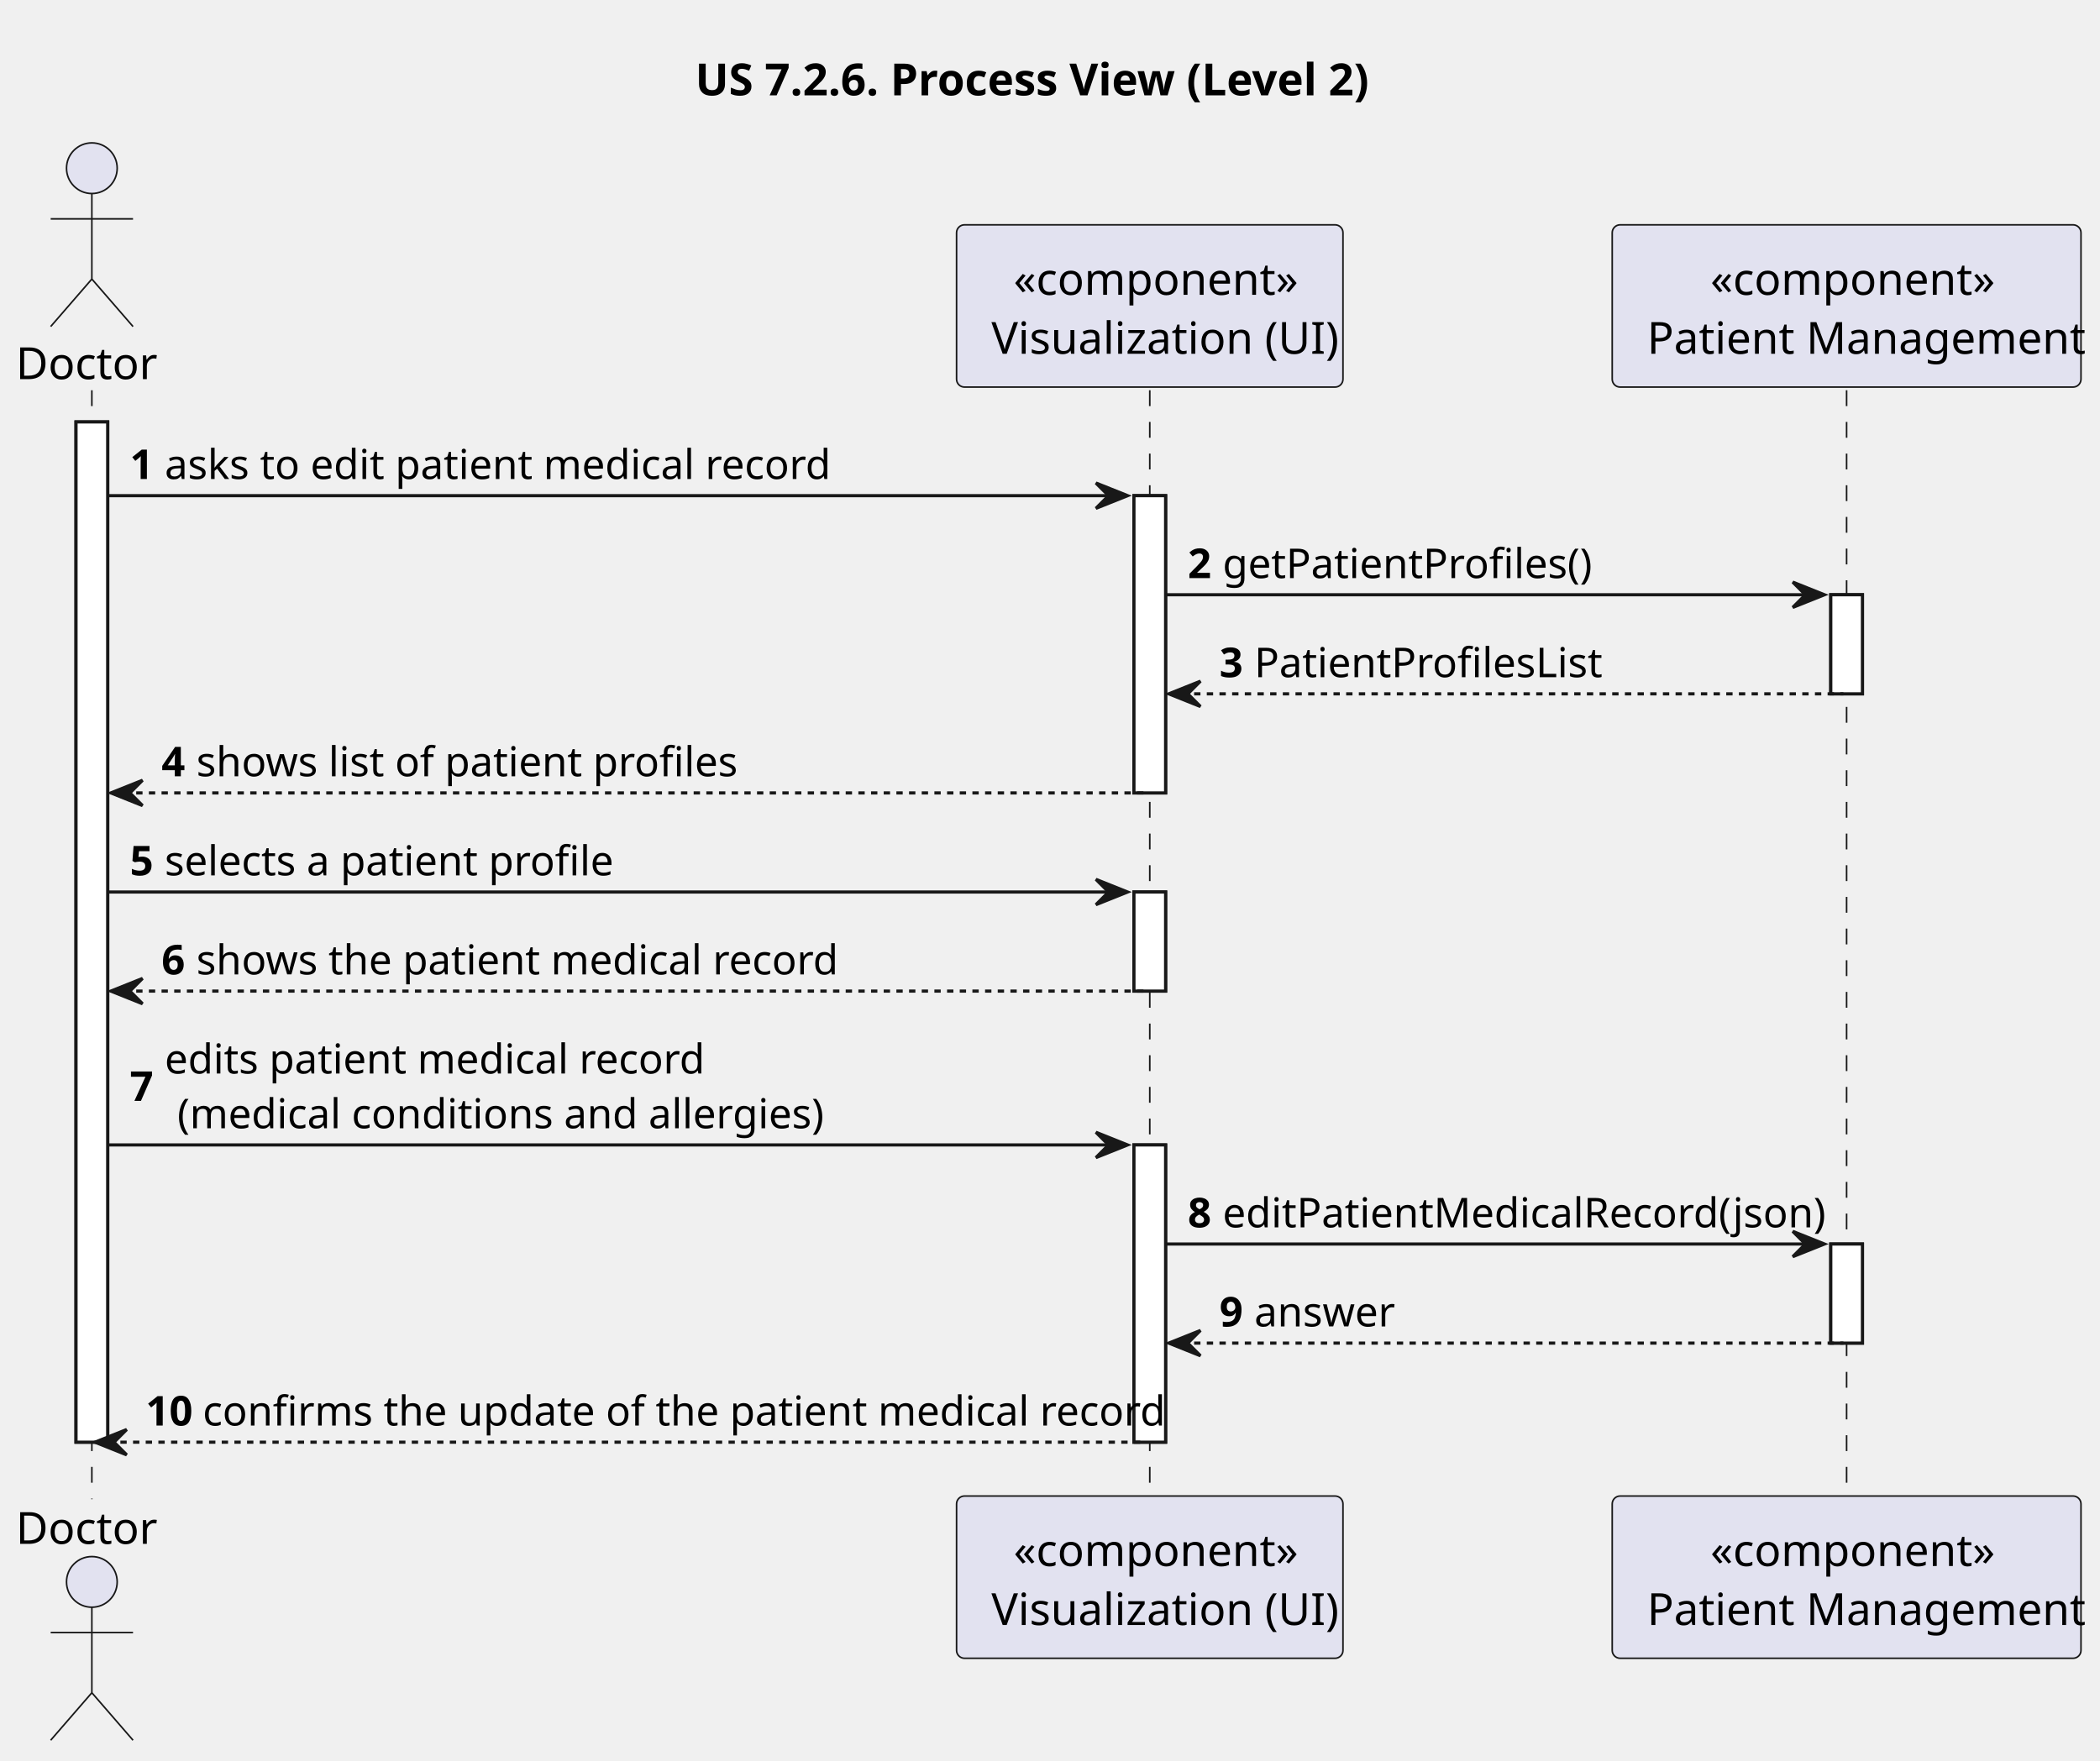
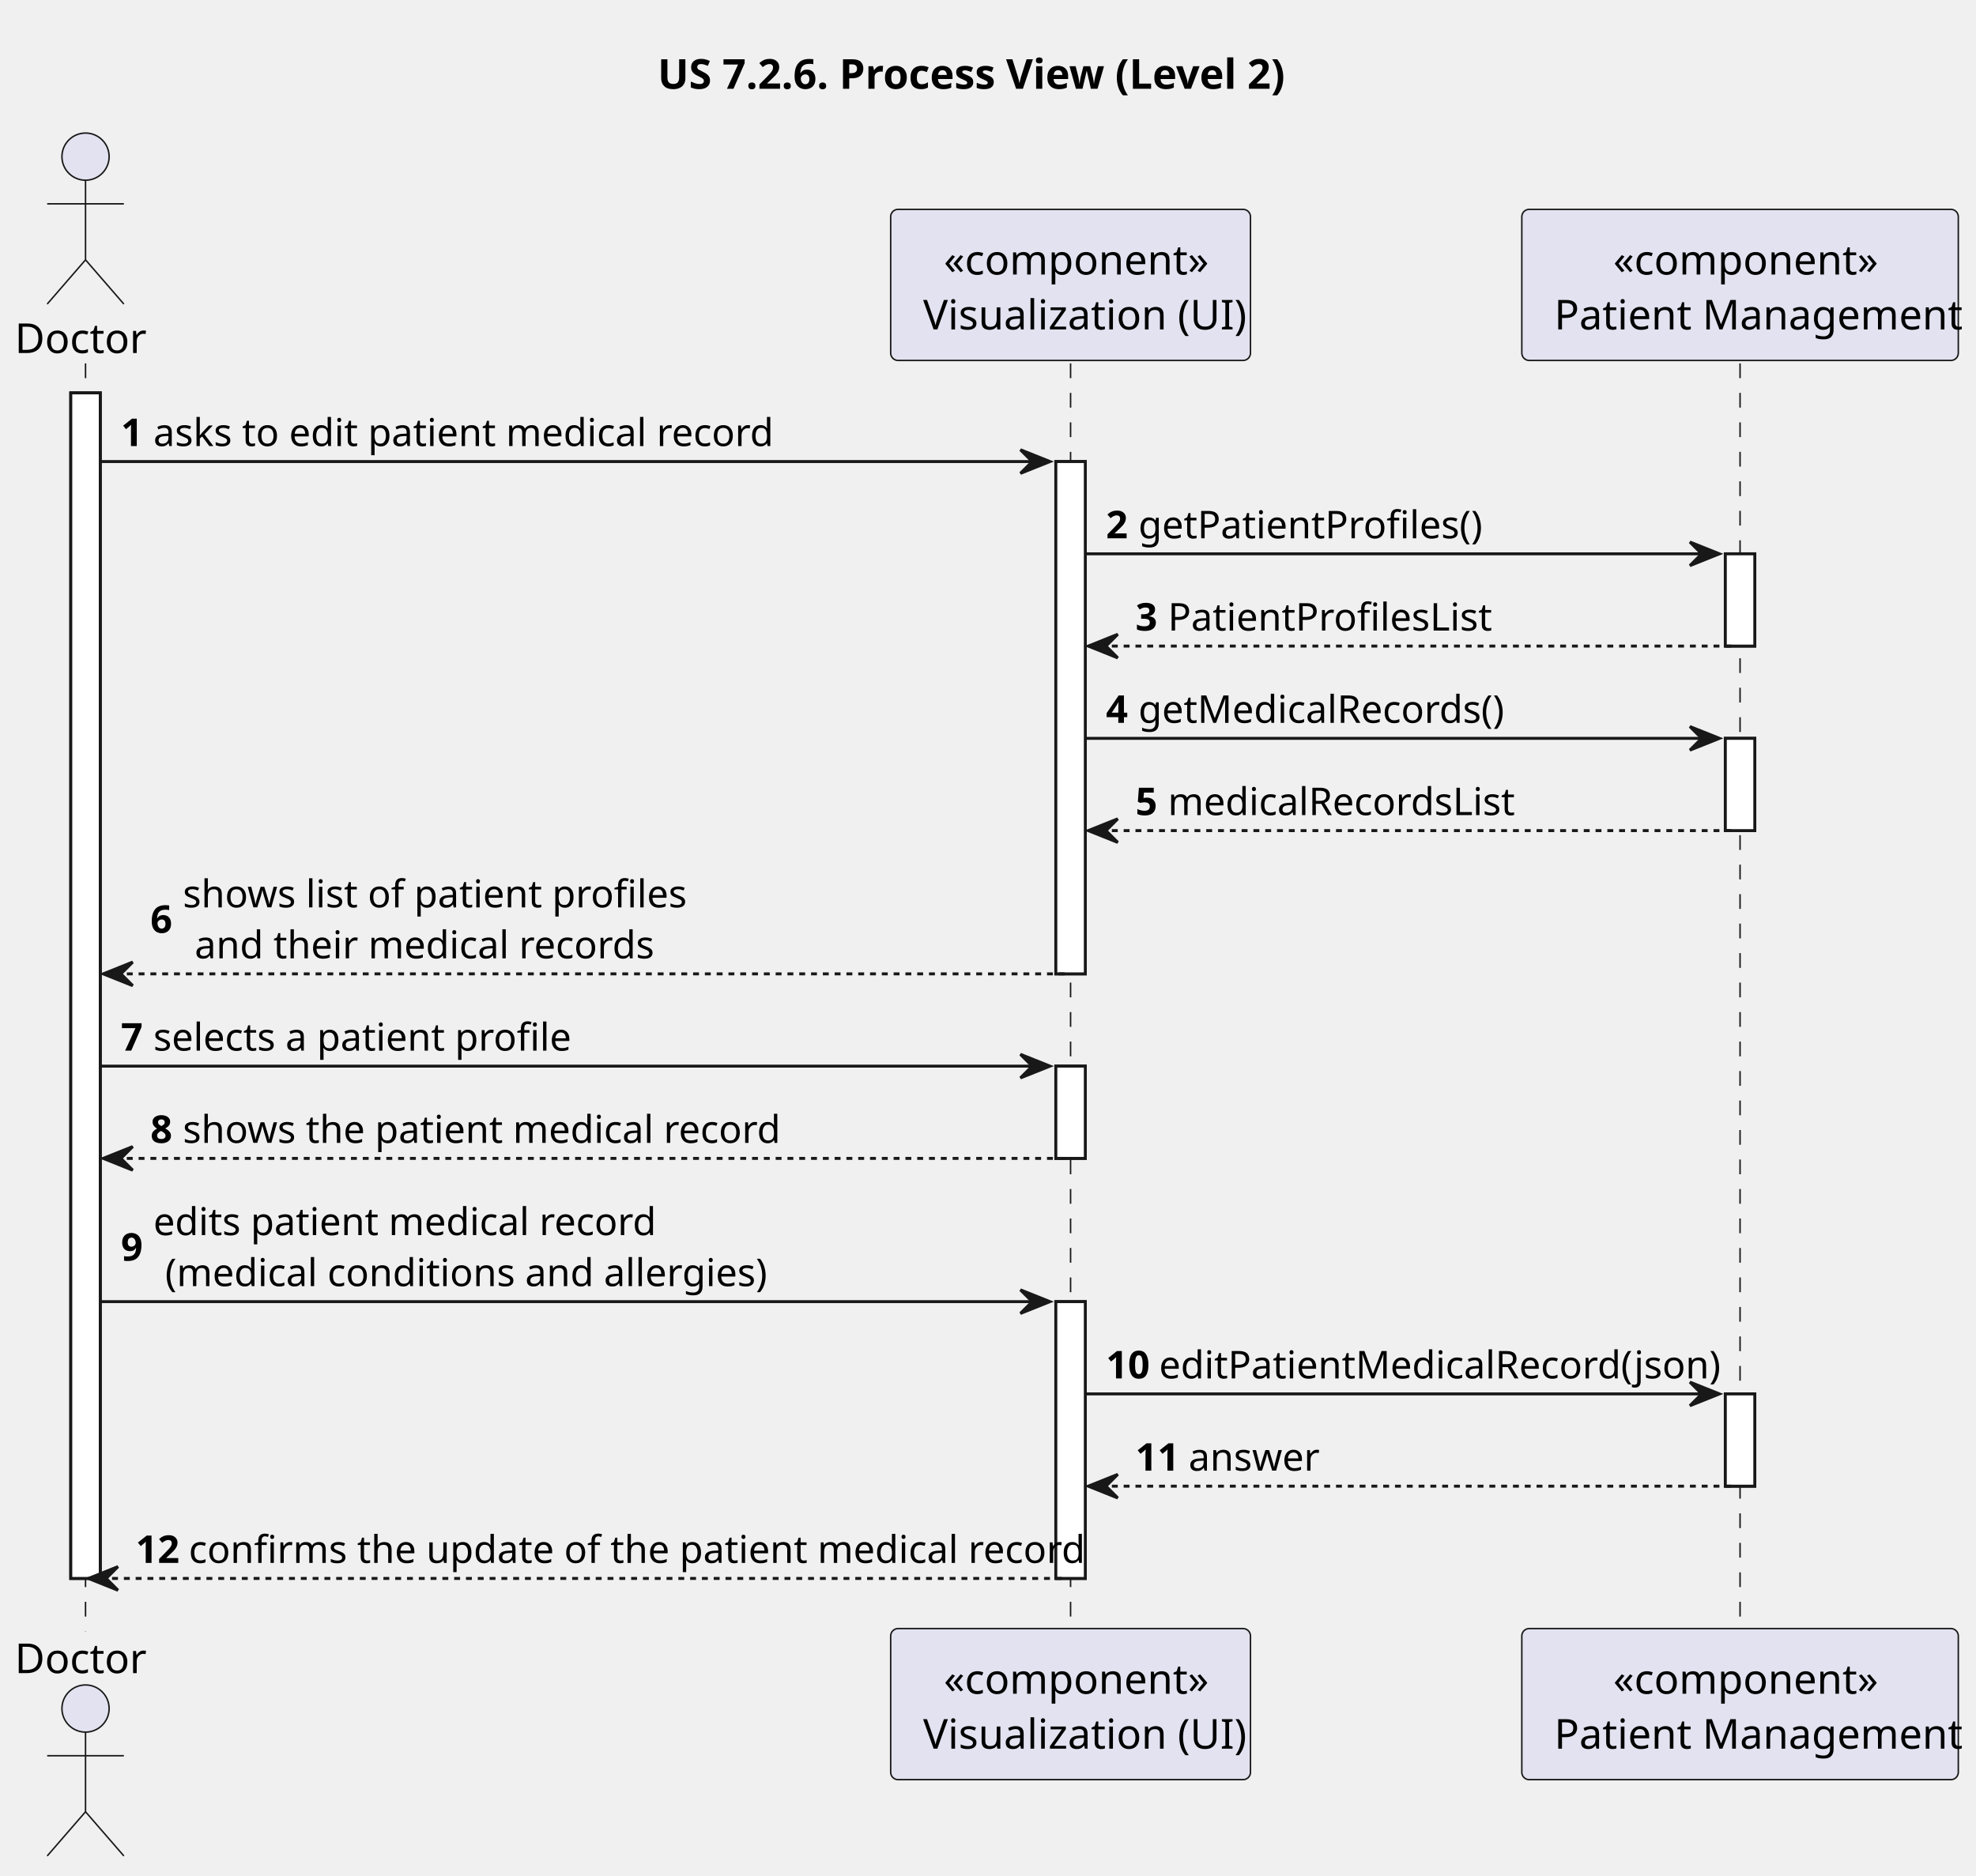
- <svg xmlns="http://www.w3.org/2000/svg" contentStyleType="text/css" height="556px" preserveAspectRatio="none" style="width:663px;height:556px;background:#FFFFFF;" version="1.1" viewBox="0 0 663 556" width="663px" zoomAndPan="magnify">
+ <svg xmlns="http://www.w3.org/2000/svg" contentStyleType="text/css" height="636px" preserveAspectRatio="none" style="width:670px;height:636px;background:#FFFFFF;" version="1.1" viewBox="0 0 670 636" width="670px" zoomAndPan="magnify">
  <defs />
  <g>
-     <text fill="#000000" font-family="sans-serif" font-size="14" font-weight="bold" lengthAdjust="spacing" textLength="222" x="219.5" y="30.107">US 7.2.6. Process View (Level 2)</text>
-     <rect fill="#FFFFFF" height="322.201" style="stroke:#181818;stroke-width:1.0;" width="10" x="24" y="133.242" />
-     <rect fill="#FFFFFF" height="93.873" style="stroke:#181818;stroke-width:1.0;" width="10" x="358" y="156.533" />
-     <rect fill="#FFFFFF" height="31.291" style="stroke:#181818;stroke-width:1.0;" width="10" x="358" y="281.697" />
-     <rect fill="#FFFFFF" height="93.873" style="stroke:#181818;stroke-width:1.0;" width="10" x="358" y="361.57" />
-     <rect fill="#FFFFFF" height="31.291" style="stroke:#181818;stroke-width:1.0;" width="10" x="578" y="187.824" />
-     <rect fill="#FFFFFF" height="31.291" style="stroke:#181818;stroke-width:1.0;" width="10" x="578" y="392.861" />
-     <line style="stroke:#181818;stroke-width:0.5;stroke-dasharray:5.0,5.0;" x1="29" x2="29" y1="123.242" y2="473.443" />
-     <line style="stroke:#181818;stroke-width:0.5;stroke-dasharray:5.0,5.0;" x1="363" x2="363" y1="123.242" y2="473.443" />
-     <line style="stroke:#181818;stroke-width:0.5;stroke-dasharray:5.0,5.0;" x1="583" x2="583" y1="123.242" y2="473.443" />
+     <text fill="#000000" font-family="sans-serif" font-size="14" font-weight="bold" lengthAdjust="spacing" textLength="222" x="223" y="30.107">US 7.2.6. Process View (Level 2)</text>
+     <rect fill="#FFFFFF" height="402.074" style="stroke:#181818;stroke-width:1.0;" width="10" x="24" y="133.242" />
+     <rect fill="#FFFFFF" height="173.746" style="stroke:#181818;stroke-width:1.0;" width="10" x="358" y="156.533" />
+     <rect fill="#FFFFFF" height="31.291" style="stroke:#181818;stroke-width:1.0;" width="10" x="358" y="361.57" />
+     <rect fill="#FFFFFF" height="93.873" style="stroke:#181818;stroke-width:1.0;" width="10" x="358" y="441.443" />
+     <rect fill="#FFFFFF" height="31.291" style="stroke:#181818;stroke-width:1.0;" width="10" x="585" y="187.824" />
+     <rect fill="#FFFFFF" height="31.291" style="stroke:#181818;stroke-width:1.0;" width="10" x="585" y="250.406" />
+     <rect fill="#FFFFFF" height="31.291" style="stroke:#181818;stroke-width:1.0;" width="10" x="585" y="472.734" />
+     <line style="stroke:#181818;stroke-width:0.5;stroke-dasharray:5.0,5.0;" x1="29" x2="29" y1="123.242" y2="553.316" />
+     <line style="stroke:#181818;stroke-width:0.5;stroke-dasharray:5.0,5.0;" x1="363" x2="363" y1="123.242" y2="553.316" />
+     <line style="stroke:#181818;stroke-width:0.5;stroke-dasharray:5.0,5.0;" x1="590" x2="590" y1="123.242" y2="553.316" />
    <text fill="#000000" font-family="sans-serif" font-size="14" lengthAdjust="spacing" textLength="42" x="5" y="119.728">Doctor</text>
    <ellipse cx="29" cy="53.121" fill="#E2E2F0" rx="8" ry="8" style="stroke:#181818;stroke-width:0.5;" />
    <path d="M29,61.121 L29,88.121 M16,69.121 L42,69.121 M29,88.121 L16,103.121 M29,88.121 L42,103.121 " fill="none" style="stroke:#181818;stroke-width:0.5;" />
-     <text fill="#000000" font-family="sans-serif" font-size="14" lengthAdjust="spacing" textLength="42" x="5" y="487.551">Doctor</text>
-     <ellipse cx="29" cy="499.565" fill="#E2E2F0" rx="8" ry="8" style="stroke:#181818;stroke-width:0.5;" />
-     <path d="M29,507.565 L29,534.564 M16,515.564 L42,515.564 M29,534.564 L16,549.564 M29,534.564 L42,549.564 " fill="none" style="stroke:#181818;stroke-width:0.5;" />
+     <text fill="#000000" font-family="sans-serif" font-size="14" lengthAdjust="spacing" textLength="42" x="5" y="567.424">Doctor</text>
+     <ellipse cx="29" cy="579.438" fill="#E2E2F0" rx="8" ry="8" style="stroke:#181818;stroke-width:0.5;" />
+     <path d="M29,587.438 L29,614.438 M16,595.438 L42,595.438 M29,614.438 L16,629.438 M29,614.438 L42,629.438 " fill="none" style="stroke:#181818;stroke-width:0.5;" />
    <rect fill="#E2E2F0" height="51.242" rx="2.5" ry="2.5" style="stroke:#181818;stroke-width:0.5;" width="122" x="302" y="71" />
    <text fill="#000000" font-family="sans-serif" font-size="14" lengthAdjust="spacing" textLength="86" x="320" y="93.107">«component»</text>
    <text fill="#000000" font-family="sans-serif" font-size="14" lengthAdjust="spacing" textLength="104" x="313" y="111.728">Visualization (UI)</text>
-     <rect fill="#E2E2F0" height="51.242" rx="2.5" ry="2.5" style="stroke:#181818;stroke-width:0.5;" width="122" x="302" y="472.443" />
-     <text fill="#000000" font-family="sans-serif" font-size="14" lengthAdjust="spacing" textLength="86" x="320" y="494.551">«component»</text>
-     <text fill="#000000" font-family="sans-serif" font-size="14" lengthAdjust="spacing" textLength="104" x="313" y="513.172">Visualization (UI)</text>
-     <rect fill="#E2E2F0" height="51.242" rx="2.5" ry="2.5" style="stroke:#181818;stroke-width:0.5;" width="148" x="509" y="71" />
-     <text fill="#000000" font-family="sans-serif" font-size="14" lengthAdjust="spacing" textLength="86" x="540" y="93.107">«component»</text>
-     <text fill="#000000" font-family="sans-serif" font-size="14" lengthAdjust="spacing" textLength="130" x="520" y="111.728">Patient Management</text>
-     <rect fill="#E2E2F0" height="51.242" rx="2.5" ry="2.5" style="stroke:#181818;stroke-width:0.5;" width="148" x="509" y="472.443" />
-     <text fill="#000000" font-family="sans-serif" font-size="14" lengthAdjust="spacing" textLength="86" x="540" y="494.551">«component»</text>
-     <text fill="#000000" font-family="sans-serif" font-size="14" lengthAdjust="spacing" textLength="130" x="520" y="513.172">Patient Management</text>
-     <rect fill="#FFFFFF" height="322.201" style="stroke:#181818;stroke-width:1.0;" width="10" x="24" y="133.242" />
-     <rect fill="#FFFFFF" height="93.873" style="stroke:#181818;stroke-width:1.0;" width="10" x="358" y="156.533" />
-     <rect fill="#FFFFFF" height="31.291" style="stroke:#181818;stroke-width:1.0;" width="10" x="358" y="281.697" />
-     <rect fill="#FFFFFF" height="93.873" style="stroke:#181818;stroke-width:1.0;" width="10" x="358" y="361.57" />
-     <rect fill="#FFFFFF" height="31.291" style="stroke:#181818;stroke-width:1.0;" width="10" x="578" y="187.824" />
-     <rect fill="#FFFFFF" height="31.291" style="stroke:#181818;stroke-width:1.0;" width="10" x="578" y="392.861" />
+     <rect fill="#E2E2F0" height="51.242" rx="2.5" ry="2.5" style="stroke:#181818;stroke-width:0.5;" width="122" x="302" y="552.316" />
+     <text fill="#000000" font-family="sans-serif" font-size="14" lengthAdjust="spacing" textLength="86" x="320" y="574.424">«component»</text>
+     <text fill="#000000" font-family="sans-serif" font-size="14" lengthAdjust="spacing" textLength="104" x="313" y="593.045">Visualization (UI)</text>
+     <rect fill="#E2E2F0" height="51.242" rx="2.5" ry="2.5" style="stroke:#181818;stroke-width:0.5;" width="148" x="516" y="71" />
+     <text fill="#000000" font-family="sans-serif" font-size="14" lengthAdjust="spacing" textLength="86" x="547" y="93.107">«component»</text>
+     <text fill="#000000" font-family="sans-serif" font-size="14" lengthAdjust="spacing" textLength="130" x="527" y="111.728">Patient Management</text>
+     <rect fill="#E2E2F0" height="51.242" rx="2.5" ry="2.5" style="stroke:#181818;stroke-width:0.5;" width="148" x="516" y="552.316" />
+     <text fill="#000000" font-family="sans-serif" font-size="14" lengthAdjust="spacing" textLength="86" x="547" y="574.424">«component»</text>
+     <text fill="#000000" font-family="sans-serif" font-size="14" lengthAdjust="spacing" textLength="130" x="527" y="593.045">Patient Management</text>
+     <rect fill="#FFFFFF" height="402.074" style="stroke:#181818;stroke-width:1.0;" width="10" x="24" y="133.242" />
+     <rect fill="#FFFFFF" height="173.746" style="stroke:#181818;stroke-width:1.0;" width="10" x="358" y="156.533" />
+     <rect fill="#FFFFFF" height="31.291" style="stroke:#181818;stroke-width:1.0;" width="10" x="358" y="361.57" />
+     <rect fill="#FFFFFF" height="93.873" style="stroke:#181818;stroke-width:1.0;" width="10" x="358" y="441.443" />
+     <rect fill="#FFFFFF" height="31.291" style="stroke:#181818;stroke-width:1.0;" width="10" x="585" y="187.824" />
+     <rect fill="#FFFFFF" height="31.291" style="stroke:#181818;stroke-width:1.0;" width="10" x="585" y="250.406" />
+     <rect fill="#FFFFFF" height="31.291" style="stroke:#181818;stroke-width:1.0;" width="10" x="585" y="472.734" />
    <polygon fill="#181818" points="346,152.533,356,156.533,346,160.533,350,156.533" style="stroke:#181818;stroke-width:1.0;" />
    <line style="stroke:#181818;stroke-width:1.0;" x1="34" x2="352" y1="156.533" y2="156.533" />
    <text fill="#000000" font-family="sans-serif" font-size="13" font-weight="bold" lengthAdjust="spacing" textLength="7" x="41" y="151.27">1</text>
    <text fill="#000000" font-family="sans-serif" font-size="13" lengthAdjust="spacing" textLength="200" x="52" y="151.27">asks to edit patient medical record</text>
-     <polygon fill="#181818" points="566,183.824,576,187.824,566,191.824,570,187.824" style="stroke:#181818;stroke-width:1.0;" />
-     <line style="stroke:#181818;stroke-width:1.0;" x1="368" x2="572" y1="187.824" y2="187.824" />
+     <polygon fill="#181818" points="573,183.824,583,187.824,573,191.824,577,187.824" style="stroke:#181818;stroke-width:1.0;" />
+     <line style="stroke:#181818;stroke-width:1.0;" x1="368" x2="579" y1="187.824" y2="187.824" />
    <text fill="#000000" font-family="sans-serif" font-size="13" font-weight="bold" lengthAdjust="spacing" textLength="7" x="375" y="182.561">2</text>
    <text fill="#000000" font-family="sans-serif" font-size="13" lengthAdjust="spacing" textLength="110" x="386" y="182.561">getPatientProfiles()</text>
    <polygon fill="#181818" points="379,215.115,369,219.115,379,223.115,375,219.115" style="stroke:#181818;stroke-width:1.0;" />
-     <line style="stroke:#181818;stroke-width:1.0;stroke-dasharray:2.0,2.0;" x1="373" x2="582" y1="219.115" y2="219.115" />
+     <line style="stroke:#181818;stroke-width:1.0;stroke-dasharray:2.0,2.0;" x1="373" x2="589" y1="219.115" y2="219.115" />
    <text fill="#000000" font-family="sans-serif" font-size="13" font-weight="bold" lengthAdjust="spacing" textLength="7" x="385" y="213.852">3</text>
    <text fill="#000000" font-family="sans-serif" font-size="13" lengthAdjust="spacing" textLength="105" x="396" y="213.852">PatientProfilesList</text>
-     <polygon fill="#181818" points="45,246.406,35,250.406,45,254.406,41,250.406" style="stroke:#181818;stroke-width:1.0;" />
-     <line style="stroke:#181818;stroke-width:1.0;stroke-dasharray:2.0,2.0;" x1="39" x2="362" y1="250.406" y2="250.406" />
-     <text fill="#000000" font-family="sans-serif" font-size="13" font-weight="bold" lengthAdjust="spacing" textLength="7" x="51" y="245.144">4</text>
-     <text fill="#000000" font-family="sans-serif" font-size="13" lengthAdjust="spacing" textLength="160" x="62" y="245.144">shows list of patient profiles</text>
-     <polygon fill="#181818" points="346,277.697,356,281.697,346,285.697,350,281.697" style="stroke:#181818;stroke-width:1.0;" />
-     <line style="stroke:#181818;stroke-width:1.0;" x1="34" x2="352" y1="281.697" y2="281.697" />
-     <text fill="#000000" font-family="sans-serif" font-size="13" font-weight="bold" lengthAdjust="spacing" textLength="7" x="41" y="276.435">5</text>
-     <text fill="#000000" font-family="sans-serif" font-size="13" lengthAdjust="spacing" textLength="134" x="52" y="276.435">selects a patient profile</text>
-     <polygon fill="#181818" points="45,308.988,35,312.988,45,316.988,41,312.988" style="stroke:#181818;stroke-width:1.0;" />
-     <line style="stroke:#181818;stroke-width:1.0;stroke-dasharray:2.0,2.0;" x1="39" x2="362" y1="312.988" y2="312.988" />
-     <text fill="#000000" font-family="sans-serif" font-size="13" font-weight="bold" lengthAdjust="spacing" textLength="7" x="51" y="307.726">6</text>
-     <text fill="#000000" font-family="sans-serif" font-size="13" lengthAdjust="spacing" textLength="191" x="62" y="307.726">shows the patient medical record</text>
+     <polygon fill="#181818" points="573,246.406,583,250.406,573,254.406,577,250.406" style="stroke:#181818;stroke-width:1.0;" />
+     <line style="stroke:#181818;stroke-width:1.0;" x1="368" x2="579" y1="250.406" y2="250.406" />
+     <text fill="#000000" font-family="sans-serif" font-size="13" font-weight="bold" lengthAdjust="spacing" textLength="7" x="375" y="245.144">4</text>
+     <text fill="#000000" font-family="sans-serif" font-size="13" lengthAdjust="spacing" textLength="119" x="386" y="245.144">getMedicalRecords()</text>
+     <polygon fill="#181818" points="379,277.697,369,281.697,379,285.697,375,281.697" style="stroke:#181818;stroke-width:1.0;" />
+     <line style="stroke:#181818;stroke-width:1.0;stroke-dasharray:2.0,2.0;" x1="373" x2="589" y1="281.697" y2="281.697" />
+     <text fill="#000000" font-family="sans-serif" font-size="13" font-weight="bold" lengthAdjust="spacing" textLength="7" x="385" y="276.435">5</text>
+     <text fill="#000000" font-family="sans-serif" font-size="13" lengthAdjust="spacing" textLength="114" x="396" y="276.435">medicalRecordsList</text>
+     <polygon fill="#181818" points="45,326.279,35,330.279,45,334.279,41,330.279" style="stroke:#181818;stroke-width:1.0;" />
+     <line style="stroke:#181818;stroke-width:1.0;stroke-dasharray:2.0,2.0;" x1="39" x2="362" y1="330.279" y2="330.279" />
+     <text fill="#000000" font-family="sans-serif" font-size="13" font-weight="bold" lengthAdjust="spacing" textLength="7" x="51" y="316.371">6</text>
+     <text fill="#000000" font-family="sans-serif" font-size="13" lengthAdjust="spacing" textLength="160" x="62" y="307.726">shows list of patient profiles</text>
+     <text fill="#000000" font-family="sans-serif" font-size="13" lengthAdjust="spacing" textLength="146" x="66" y="325.017">and their medical records</text>
    <polygon fill="#181818" points="346,357.57,356,361.57,346,365.57,350,361.57" style="stroke:#181818;stroke-width:1.0;" />
    <line style="stroke:#181818;stroke-width:1.0;" x1="34" x2="352" y1="361.57" y2="361.57" />
-     <text fill="#000000" font-family="sans-serif" font-size="13" font-weight="bold" lengthAdjust="spacing" textLength="7" x="41" y="347.662">7</text>
-     <text fill="#000000" font-family="sans-serif" font-size="13" lengthAdjust="spacing" textLength="160" x="52" y="339.017">edits patient medical record</text>
-     <text fill="#000000" font-family="sans-serif" font-size="13" lengthAdjust="spacing" textLength="193" x="56" y="356.308">(medical conditions and allergies)</text>
-     <polygon fill="#181818" points="566,388.861,576,392.861,566,396.861,570,392.861" style="stroke:#181818;stroke-width:1.0;" />
-     <line style="stroke:#181818;stroke-width:1.0;" x1="368" x2="572" y1="392.861" y2="392.861" />
-     <text fill="#000000" font-family="sans-serif" font-size="13" font-weight="bold" lengthAdjust="spacing" textLength="7" x="375" y="387.599">8</text>
-     <text fill="#000000" font-family="sans-serif" font-size="13" lengthAdjust="spacing" textLength="180" x="386" y="387.599">editPatientMedicalRecord(json)</text>
-     <polygon fill="#181818" points="379,420.152,369,424.152,379,428.152,375,424.152" style="stroke:#181818;stroke-width:1.0;" />
-     <line style="stroke:#181818;stroke-width:1.0;stroke-dasharray:2.0,2.0;" x1="373" x2="582" y1="424.152" y2="424.152" />
-     <text fill="#000000" font-family="sans-serif" font-size="13" font-weight="bold" lengthAdjust="spacing" textLength="7" x="385" y="418.89">9</text>
-     <text fill="#000000" font-family="sans-serif" font-size="13" lengthAdjust="spacing" textLength="41" x="396" y="418.89">answer</text>
-     <polygon fill="#181818" points="40,451.443,30,455.443,40,459.443,36,455.443" style="stroke:#181818;stroke-width:1.0;" />
-     <line style="stroke:#181818;stroke-width:1.0;stroke-dasharray:2.0,2.0;" x1="34" x2="362" y1="455.443" y2="455.443" />
-     <text fill="#000000" font-family="sans-serif" font-size="13" font-weight="bold" lengthAdjust="spacing" textLength="14" x="46" y="450.181">10</text>
-     <text fill="#000000" font-family="sans-serif" font-size="13" lengthAdjust="spacing" textLength="282" x="64" y="450.181">confirms the update of the patient medical record</text>
+     <text fill="#000000" font-family="sans-serif" font-size="13" font-weight="bold" lengthAdjust="spacing" textLength="7" x="41" y="356.308">7</text>
+     <text fill="#000000" font-family="sans-serif" font-size="13" lengthAdjust="spacing" textLength="134" x="52" y="356.308">selects a patient profile</text>
+     <polygon fill="#181818" points="45,388.861,35,392.861,45,396.861,41,392.861" style="stroke:#181818;stroke-width:1.0;" />
+     <line style="stroke:#181818;stroke-width:1.0;stroke-dasharray:2.0,2.0;" x1="39" x2="362" y1="392.861" y2="392.861" />
+     <text fill="#000000" font-family="sans-serif" font-size="13" font-weight="bold" lengthAdjust="spacing" textLength="7" x="51" y="387.599">8</text>
+     <text fill="#000000" font-family="sans-serif" font-size="13" lengthAdjust="spacing" textLength="191" x="62" y="387.599">shows the patient medical record</text>
+     <polygon fill="#181818" points="346,437.443,356,441.443,346,445.443,350,441.443" style="stroke:#181818;stroke-width:1.0;" />
+     <line style="stroke:#181818;stroke-width:1.0;" x1="34" x2="352" y1="441.443" y2="441.443" />
+     <text fill="#000000" font-family="sans-serif" font-size="13" font-weight="bold" lengthAdjust="spacing" textLength="7" x="41" y="427.535">9</text>
+     <text fill="#000000" font-family="sans-serif" font-size="13" lengthAdjust="spacing" textLength="160" x="52" y="418.89">edits patient medical record</text>
+     <text fill="#000000" font-family="sans-serif" font-size="13" lengthAdjust="spacing" textLength="193" x="56" y="436.181">(medical conditions and allergies)</text>
+     <polygon fill="#181818" points="573,468.734,583,472.734,573,476.734,577,472.734" style="stroke:#181818;stroke-width:1.0;" />
+     <line style="stroke:#181818;stroke-width:1.0;" x1="368" x2="579" y1="472.734" y2="472.734" />
+     <text fill="#000000" font-family="sans-serif" font-size="13" font-weight="bold" lengthAdjust="spacing" textLength="14" x="375" y="467.472">10</text>
+     <text fill="#000000" font-family="sans-serif" font-size="13" lengthAdjust="spacing" textLength="180" x="393" y="467.472">editPatientMedicalRecord(json)</text>
+     <polygon fill="#181818" points="379,500.025,369,504.025,379,508.025,375,504.025" style="stroke:#181818;stroke-width:1.0;" />
+     <line style="stroke:#181818;stroke-width:1.0;stroke-dasharray:2.0,2.0;" x1="373" x2="589" y1="504.025" y2="504.025" />
+     <text fill="#000000" font-family="sans-serif" font-size="13" font-weight="bold" lengthAdjust="spacing" textLength="14" x="385" y="498.763">11</text>
+     <text fill="#000000" font-family="sans-serif" font-size="13" lengthAdjust="spacing" textLength="41" x="403" y="498.763">answer</text>
+     <polygon fill="#181818" points="40,531.316,30,535.316,40,539.316,36,535.316" style="stroke:#181818;stroke-width:1.0;" />
+     <line style="stroke:#181818;stroke-width:1.0;stroke-dasharray:2.0,2.0;" x1="34" x2="362" y1="535.316" y2="535.316" />
+     <text fill="#000000" font-family="sans-serif" font-size="13" font-weight="bold" lengthAdjust="spacing" textLength="14" x="46" y="530.054">12</text>
+     <text fill="#000000" font-family="sans-serif" font-size="13" lengthAdjust="spacing" textLength="282" x="64" y="530.054">confirms the update of the patient medical record</text>
  </g>
</svg>
